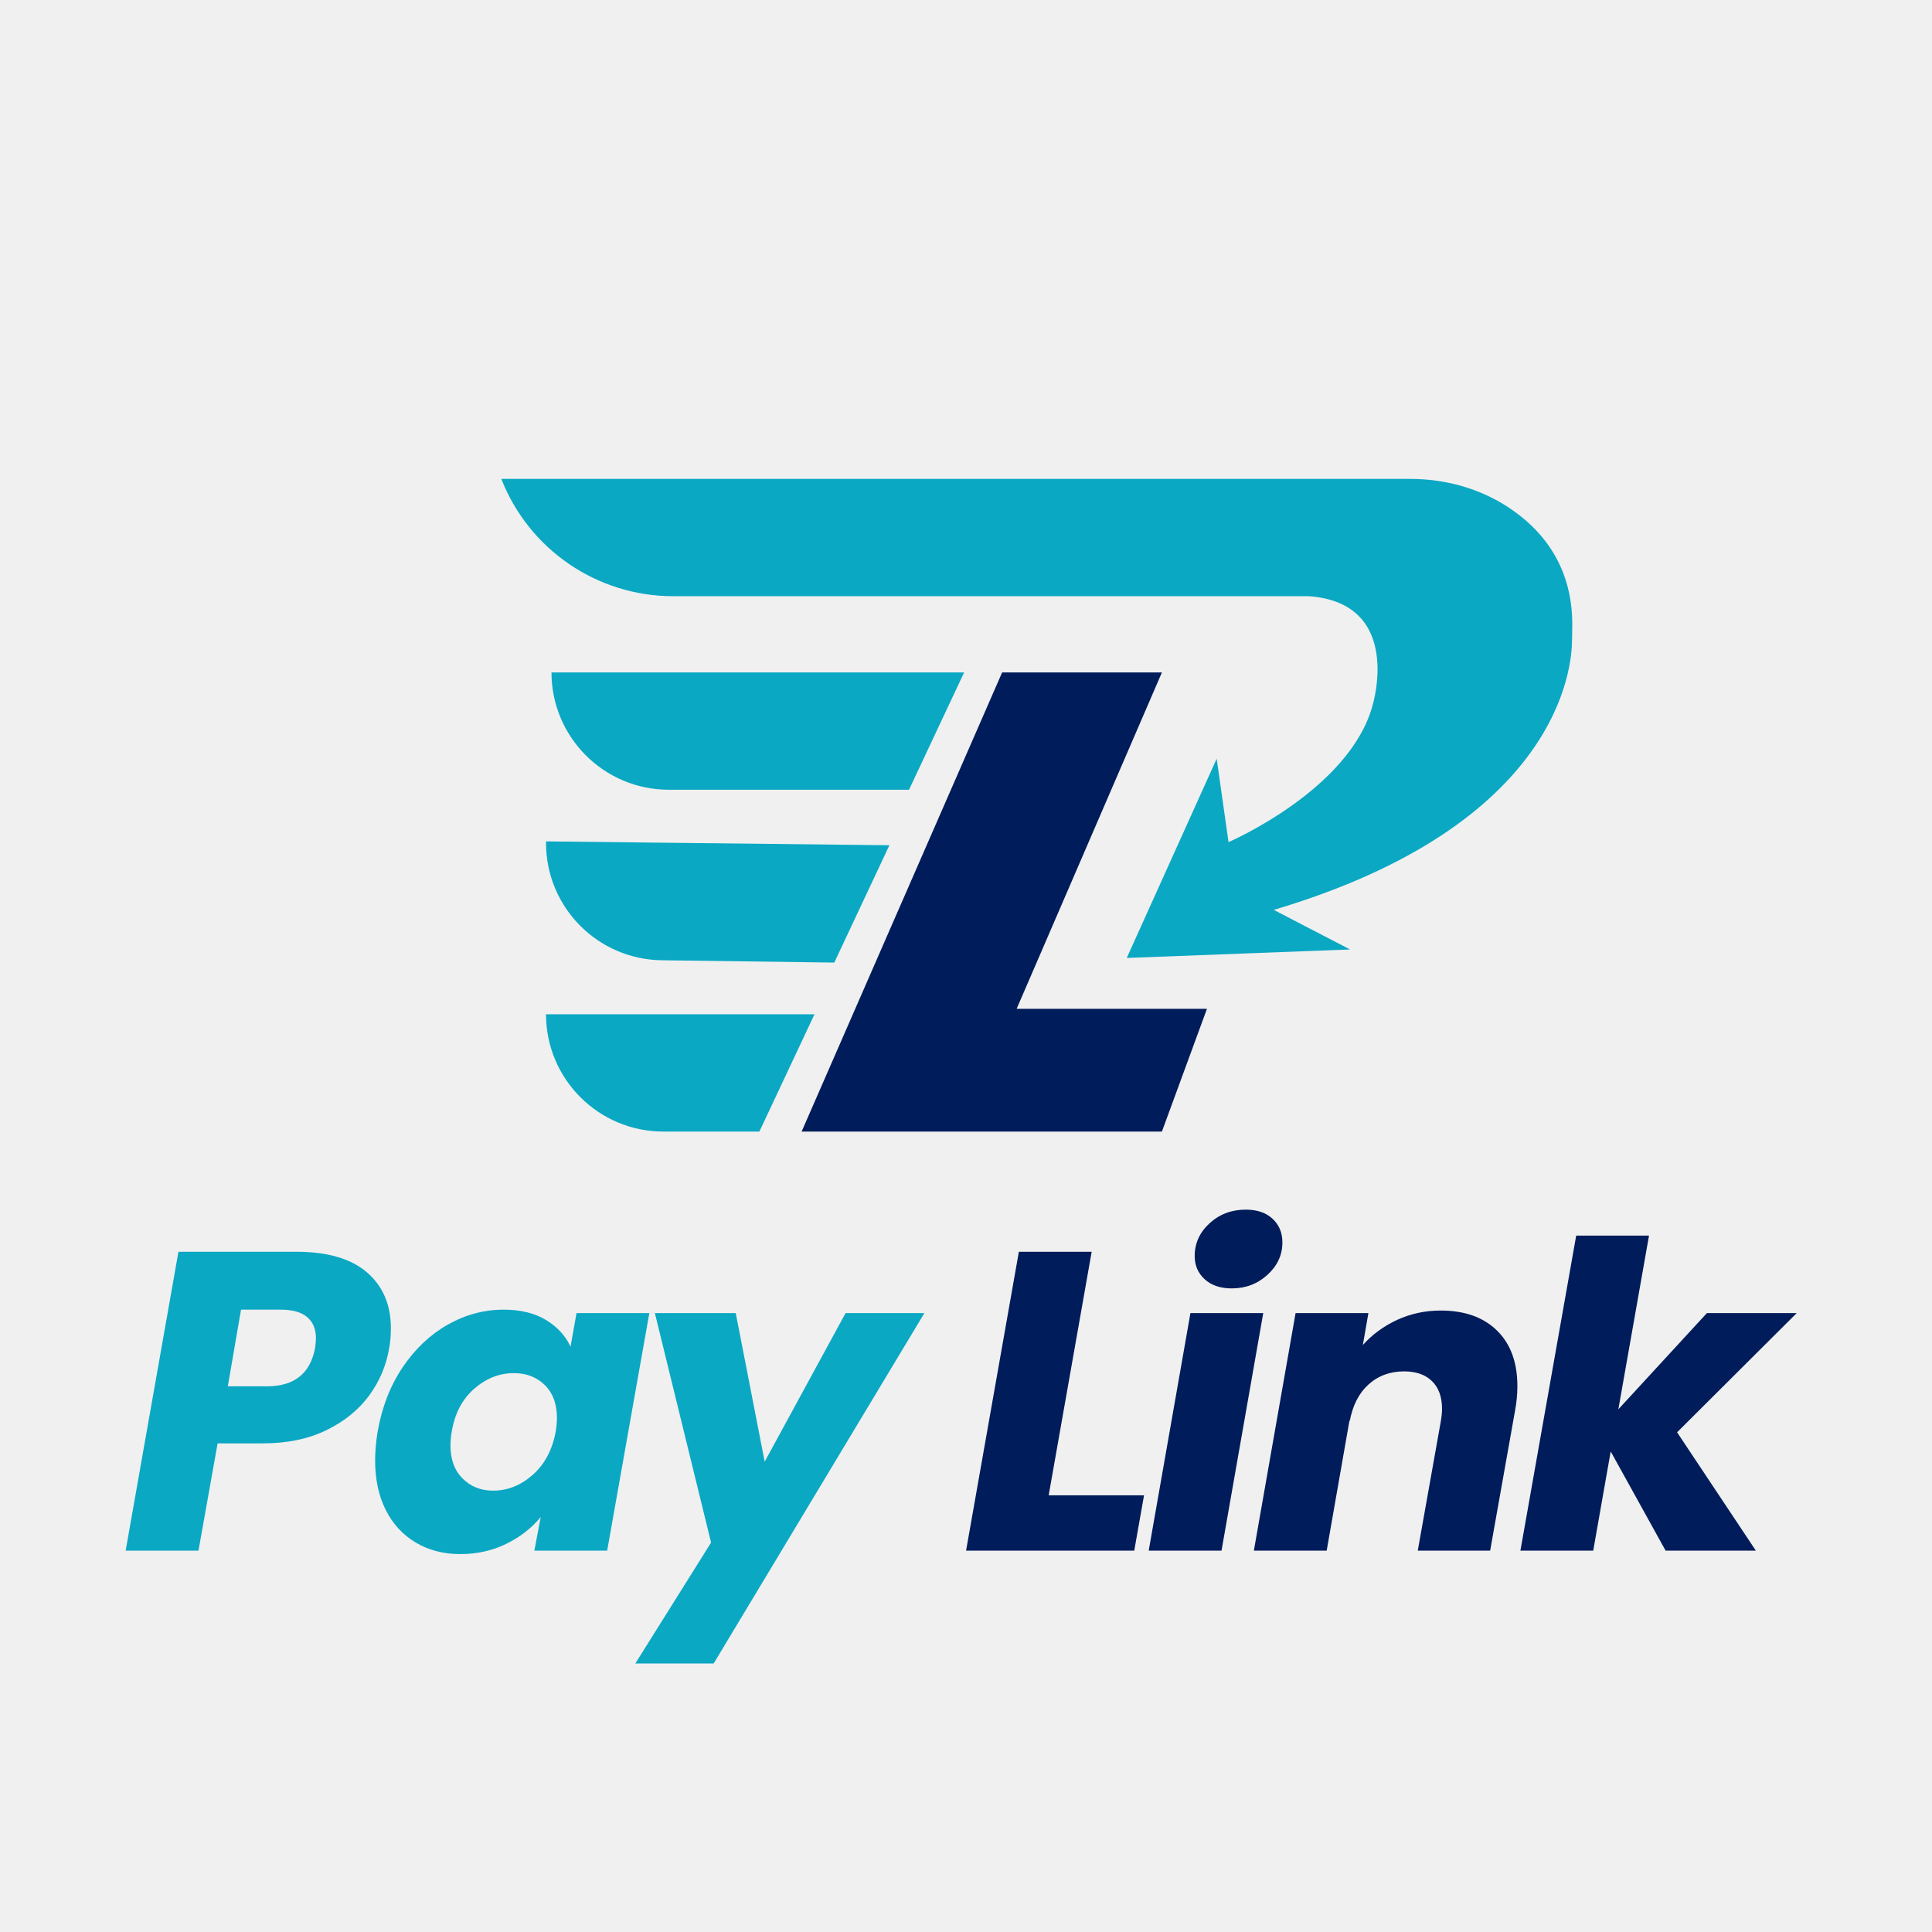
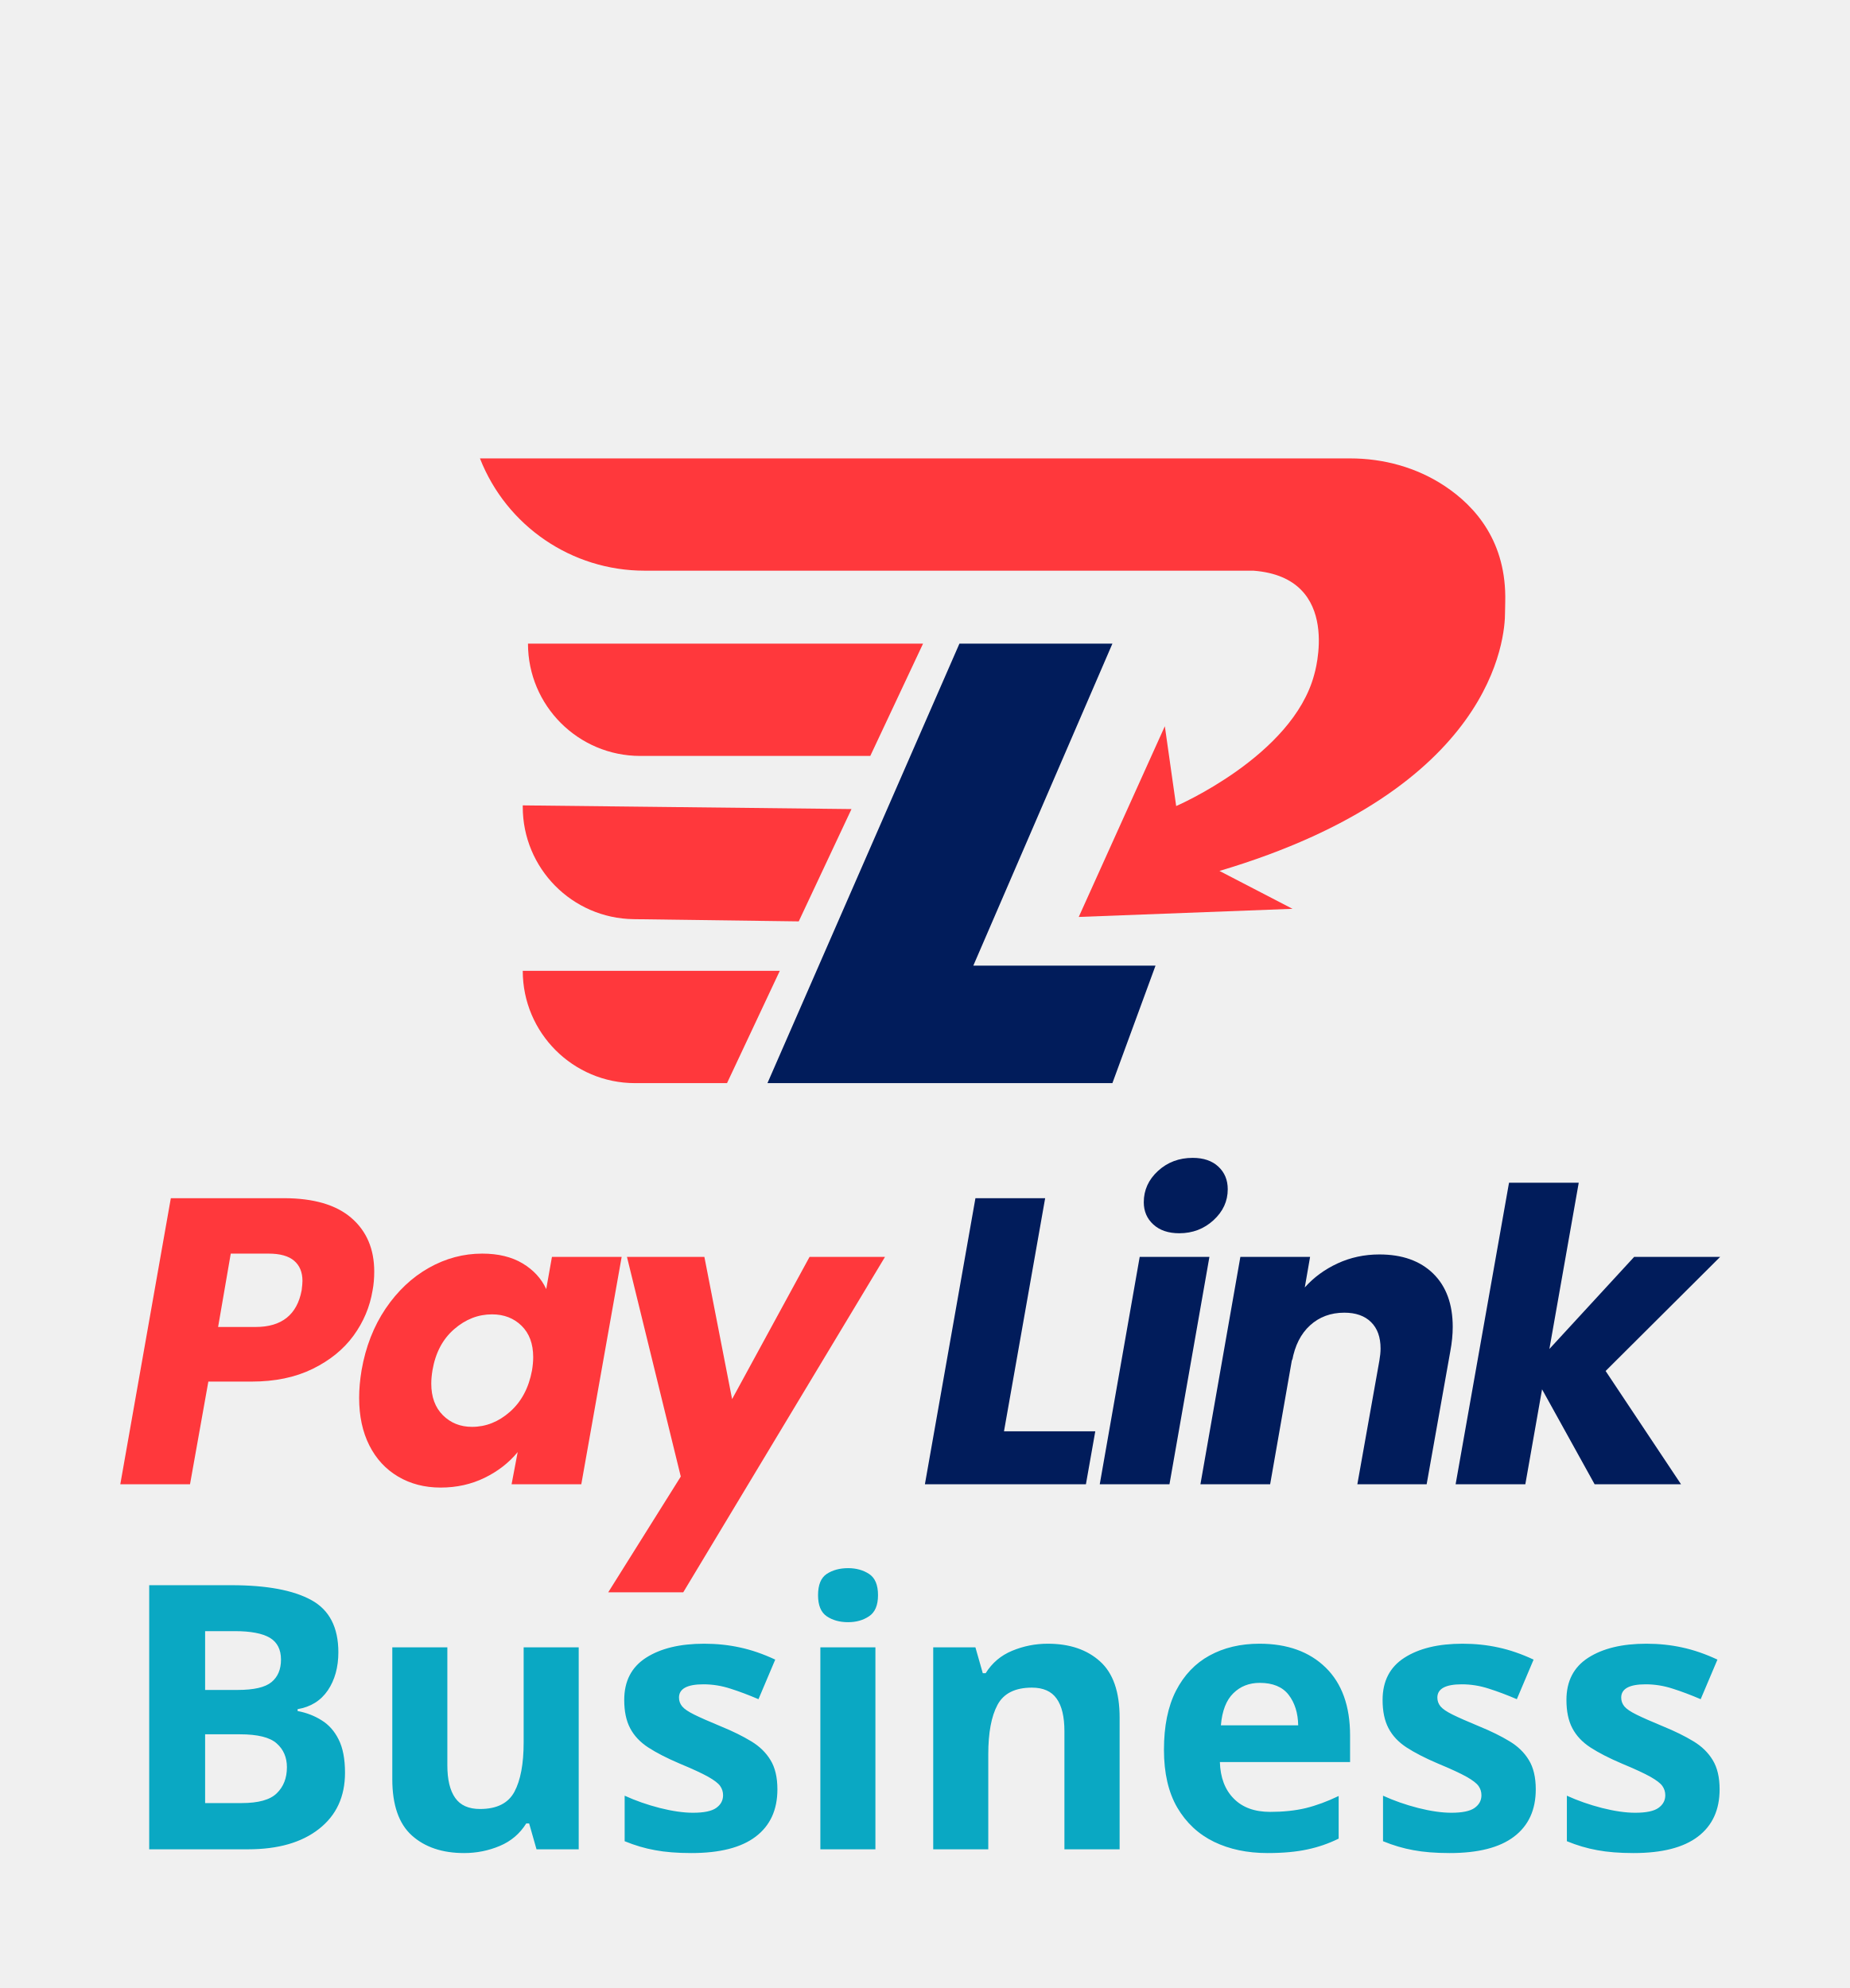
- <svg xmlns="http://www.w3.org/2000/svg" width="200" height="200" viewBox="0 0 200 200" fill="none">
-   <g clip-path="url(#clip0_369_9327)">
-     <path d="M51.896 49.576H145.993C149.601 49.576 153.167 50.552 156.177 52.538C159.597 54.795 162.917 58.649 162.757 65.087C162.746 65.462 162.736 65.833 162.736 66.205C162.75 68.945 161.555 85.361 131.858 94.191L139.757 98.288L116.642 99.167L125.951 78.542L127.177 87.174C127.177 87.174 139.757 81.76 142.097 72.983C142.097 72.983 145.316 62.451 135.514 61.719H69.691C61.826 61.719 54.764 56.899 51.896 49.576Z" fill="#0AA8C3" />
+ <svg xmlns="http://www.w3.org/2000/svg" width="200" height="215" viewBox="0 0 200 215" fill="none">
+   <g clip-path="url(#clip0_395_6166)">
+     <path d="M51.896 49.576H145.993C149.601 49.576 153.167 50.552 156.177 52.538C159.597 54.795 162.917 58.649 162.757 65.087C162.746 65.462 162.736 65.833 162.736 66.205C162.75 68.944 161.555 85.361 131.858 94.191L139.757 98.288L116.642 99.166L125.951 78.541L127.177 87.173C127.177 87.173 139.757 81.76 142.097 72.982C142.097 72.982 145.316 62.451 135.514 61.718H69.691C61.826 61.718 54.764 56.899 51.896 49.576Z" fill="#FF383C" />
    <path d="M103.74 69.611H120.281L105.243 104.431H124.944L120.281 117.139H82.983L103.74 69.611Z" fill="#011C5B" />
-     <path d="M94.101 81.753H69.233C62.528 81.753 57.09 76.316 57.09 69.611H99.806L94.101 81.753Z" fill="#0AA8C3" />
-     <path d="M86.365 99.646L68.504 99.406C61.861 99.316 56.524 93.906 56.524 87.264V87.101L92.07 87.5L86.365 99.646Z" fill="#0AA8C3" />
-     <path d="M78.611 117.139H68.667C61.962 117.139 56.524 111.701 56.524 104.997H84.316L78.611 117.139Z" fill="#0AA8C3" />
-     <path d="M67.792 135.93L73.611 159.687L65.767 172.205H73.878L95.694 135.93H87.535L79.16 151.312L76.163 135.93H67.792ZM57.521 148.229C57.167 150.111 56.375 151.594 55.142 152.68C53.91 153.767 52.542 154.312 51.042 154.312C49.778 154.312 48.729 153.892 47.889 153.055C47.052 152.219 46.632 151.08 46.632 149.639C46.632 149.198 46.677 148.712 46.764 148.184C47.087 146.305 47.864 144.826 49.101 143.753C50.333 142.68 51.701 142.146 53.201 142.146C54.493 142.146 55.559 142.559 56.396 143.378C57.233 144.201 57.653 145.333 57.653 146.771C57.653 147.215 57.611 147.698 57.521 148.229ZM39.097 148.184C38.92 149.243 38.833 150.239 38.833 151.18C38.833 153.149 39.201 154.861 39.934 156.316C40.667 157.771 41.705 158.896 43.042 159.687C44.378 160.479 45.913 160.878 47.646 160.878C49.378 160.878 50.965 160.524 52.406 159.819C53.847 159.114 55.035 158.187 55.976 157.042L55.316 160.524H62.854L67.219 135.93H59.681L59.062 139.413C58.535 138.267 57.681 137.34 56.507 136.635C55.33 135.93 53.878 135.576 52.142 135.576C50.114 135.576 48.191 136.09 46.368 137.118C44.545 138.146 42.989 139.614 41.694 141.524C40.406 143.437 39.538 145.656 39.097 148.184ZM27.639 143.51H23.583L24.951 135.576H29.049C30.281 135.576 31.201 135.833 31.802 136.347C32.403 136.861 32.705 137.59 32.705 138.528C32.705 138.733 32.677 139.073 32.618 139.542C32.118 142.191 30.458 143.51 27.639 143.51ZM40.288 139.545C40.406 138.927 40.465 138.253 40.465 137.517C40.465 135.08 39.642 133.146 37.996 131.722C36.351 130.299 33.913 129.583 30.68 129.583H18.472L13.007 160.524H20.545L22.528 149.417H27.201C29.729 149.417 31.924 148.962 33.792 148.049C35.656 147.139 37.135 145.941 38.222 144.455C39.302 142.976 39.993 141.337 40.288 139.545Z" fill="#0AA8C3" />
+     <path d="M94.101 81.754H69.233C62.528 81.754 57.09 76.316 57.09 69.611H99.806L94.101 81.754Z" fill="#FF383C" />
+     <path d="M86.365 99.646L68.504 99.406C61.861 99.316 56.524 93.906 56.524 87.264V87.101L92.07 87.5L86.365 99.646Z" fill="#FF383C" />
+     <path d="M78.611 117.139H68.667C61.962 117.139 56.524 111.701 56.524 104.997H84.316L78.611 117.139Z" fill="#FF383C" />
+     <path d="M67.792 135.931L73.611 159.688L65.767 172.205H73.878L95.694 135.931H87.535L79.16 151.313L76.163 135.931H67.792ZM57.521 148.229C57.167 150.111 56.375 151.594 55.142 152.681C53.91 153.768 52.542 154.313 51.042 154.313C49.778 154.313 48.729 153.893 47.889 153.056C47.052 152.219 46.632 151.08 46.632 149.639C46.632 149.198 46.677 148.712 46.764 148.184C47.087 146.306 47.864 144.827 49.101 143.754C50.333 142.681 51.701 142.146 53.201 142.146C54.493 142.146 55.559 142.559 56.396 143.379C57.233 144.202 57.653 145.333 57.653 146.771C57.653 147.215 57.611 147.698 57.521 148.229ZM39.097 148.184C38.92 149.243 38.833 150.24 38.833 151.181C38.833 153.149 39.201 154.861 39.934 156.316C40.667 157.771 41.705 158.896 43.042 159.688C44.378 160.479 45.913 160.879 47.646 160.879C49.378 160.879 50.965 160.524 52.406 159.82C53.847 159.115 55.035 158.188 55.976 157.042L55.316 160.524H62.854L67.219 135.931H59.681L59.062 139.413C58.535 138.268 57.681 137.34 56.507 136.636C55.33 135.931 53.878 135.577 52.142 135.577C50.114 135.577 48.191 136.09 46.368 137.118C44.545 138.146 42.989 139.615 41.694 141.524C40.406 143.438 39.538 145.656 39.097 148.184ZM27.639 143.511H23.583L24.951 135.577H29.049C30.281 135.577 31.201 135.833 31.802 136.347C32.403 136.861 32.705 137.59 32.705 138.528C32.705 138.733 32.677 139.073 32.618 139.542C32.118 142.191 30.458 143.511 27.639 143.511ZM40.288 139.545C40.406 138.927 40.465 138.254 40.465 137.518C40.465 135.08 39.642 133.146 37.996 131.722C36.351 130.299 33.913 129.583 30.68 129.583H18.472L13.007 160.524H20.545L22.528 149.417H27.201C29.729 149.417 31.924 148.962 33.792 148.049C35.656 147.139 37.135 145.941 38.222 144.455C39.302 142.976 39.993 141.337 40.288 139.545Z" fill="#FF383C" />
    <path d="M185.996 135.931H176.698L167.531 145.892L170.705 127.91H163.167L157.392 160.524H164.93L166.739 150.253L172.424 160.524H181.767L173.611 148.271L185.996 135.931ZM149.149 135.667C147.535 135.667 146.028 135.99 144.632 136.635C143.236 137.281 142.052 138.149 141.083 139.236L141.656 135.931H134.118L129.799 160.524H137.337L139.715 146.948V147.167C140.01 145.521 140.656 144.243 141.656 143.333C142.656 142.424 143.889 141.965 145.358 141.965C146.59 141.965 147.555 142.302 148.243 142.979C148.934 143.656 149.278 144.611 149.278 145.844C149.278 146.226 149.233 146.667 149.146 147.167L146.767 160.521H154.26L156.816 146.153C156.993 145.212 157.08 144.33 157.08 143.507C157.08 141.038 156.375 139.115 154.965 137.733C153.555 136.358 151.618 135.667 149.149 135.667ZM123.233 135.931L118.913 160.524H126.451L130.771 135.931H123.233ZM127.51 133.375C128.951 133.375 130.184 132.906 131.212 131.965C132.239 131.024 132.753 129.91 132.753 128.615C132.753 127.615 132.417 126.802 131.739 126.17C131.062 125.538 130.139 125.222 128.962 125.222C127.493 125.222 126.243 125.691 125.215 126.632C124.187 127.573 123.674 128.705 123.674 130.024C123.674 130.993 124.017 131.795 124.708 132.427C125.399 133.059 126.333 133.375 127.51 133.375ZM113.01 129.583H105.472L100.007 160.524H117.417L118.43 154.795H108.559L113.01 129.583Z" fill="#011C5B" />
  </g>
+   <text x="100" y="200" font-family="sans-serif" font-size="40px" fill="#0AA8C3" font-weight="bold" text-anchor="middle">Business</text>
  <defs>
-     <clipPath id="clip0_369_9327">
-       <rect width="200" height="200" fill="white" />
+     <clipPath id="clip0_395_6166">
+       <rect width="200" height="200" fill="#011C5B" />
    </clipPath>
  </defs>
</svg>
